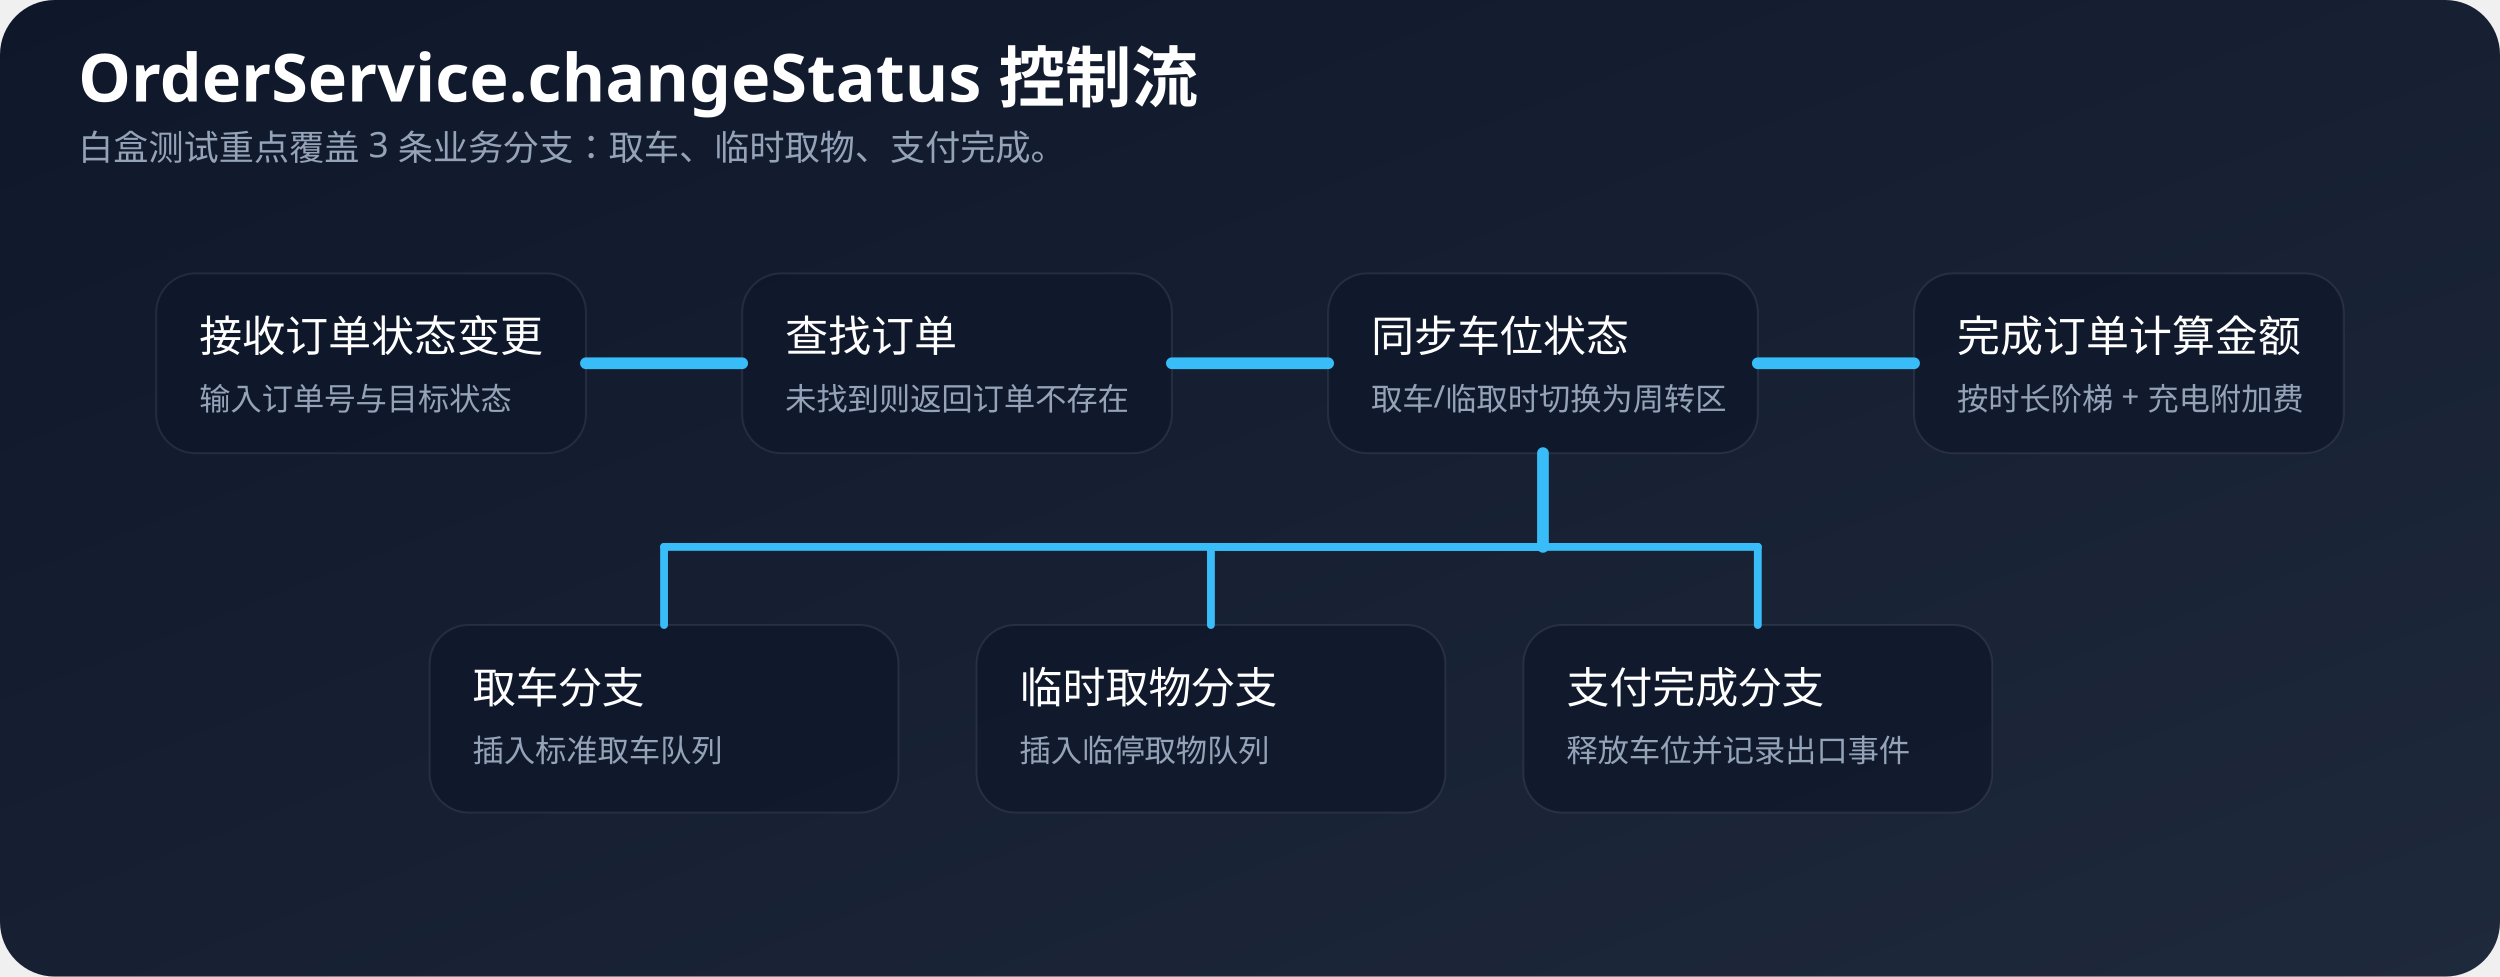
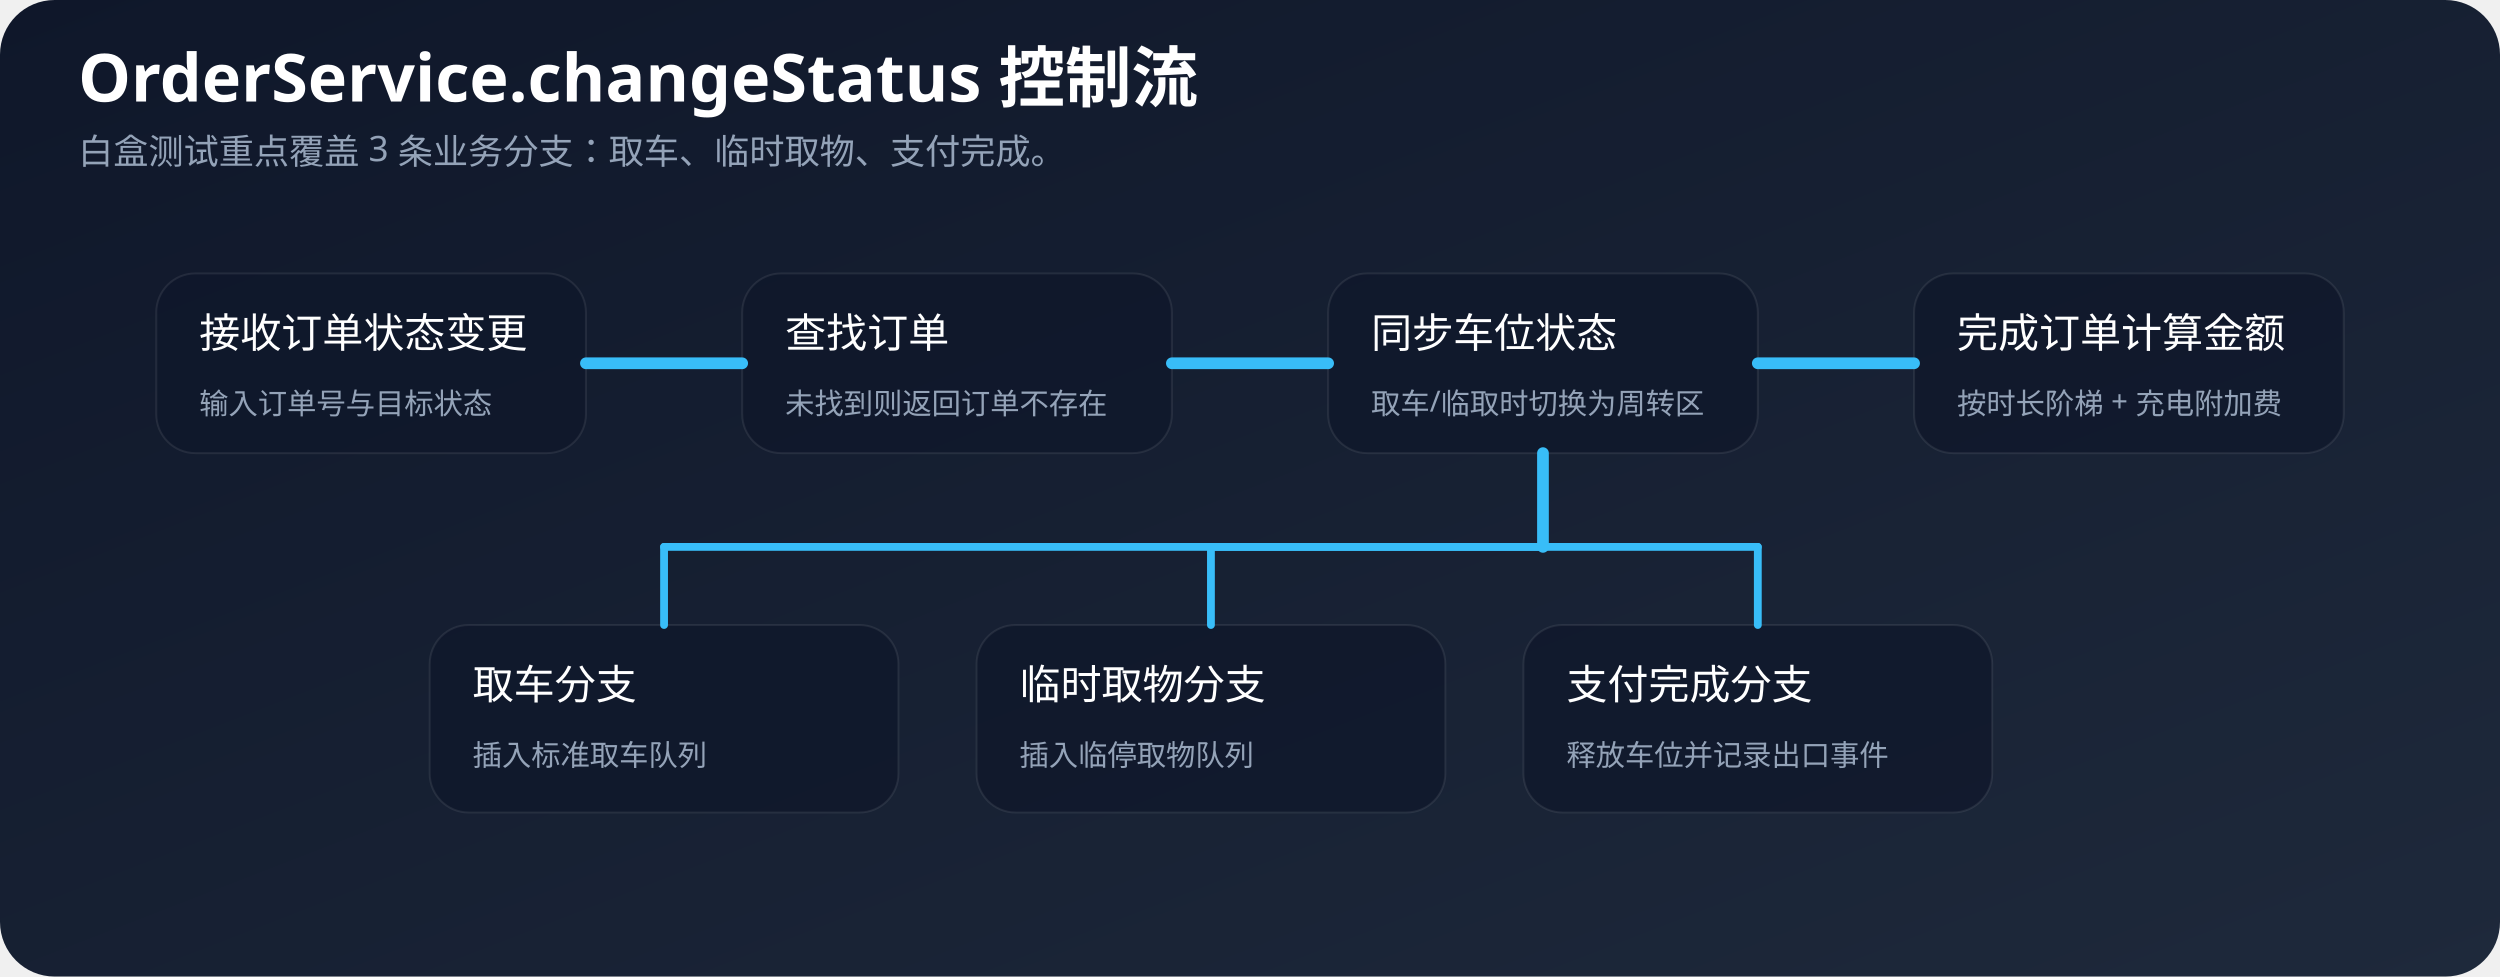
<svg xmlns="http://www.w3.org/2000/svg" width="1280" height="500" viewBox="0 0 1280 500">
  <defs>
    <linearGradient id="bg" x1="0" y1="0" x2="1" y2="1">
      <stop offset="0%" stop-color="#0f172a" />
      <stop offset="100%" stop-color="#1e293b" />
    </linearGradient>
  </defs>
  <rect width="1280" height="500" rx="28" fill="url(#bg)" />
-   <text x="40" y="52" font-size="34" font-weight="700" fill="#ffffff" font-family="Microsoft YaHei, Segoe UI">OrderService.changeStatus 控制流</text>
-   <text x="40" y="82" font-size="18" fill="#94a3b8" font-family="Microsoft YaHei, Segoe UI">白盒测试重点覆盖 3 条业务分支：取车、临时取物、支付完成。</text>
+   <text x="40" y="52" font-size="34" fill="#ffffff" font-family="Microsoft YaHei, Segoe UI" font-weight="700">
+     <tspan x="40" dy="0">OrderService.changeStatus 控制流</tspan>
+   </text>
+   <text x="40" y="84" font-size="18" fill="#94a3b8" font-family="Microsoft YaHei, Segoe UI">
+     <tspan x="40" dy="0">白盒测试重点覆盖 3 条业务分支：取车、临时取物、支付完成。</tspan>
+   </text>
  <rect x="80" y="140" width="220" height="92" rx="20" fill="rgba(15,23,42,0.72)" stroke="rgba(255,255,255,0.08)" />
-   <text x="102" y="180" font-size="22" fill="#ffffff" font-family="Microsoft YaHei, Segoe UI">接收订单状态变更</text>
-   <text x="102" y="210" font-size="16" fill="#94a3b8" font-family="Microsoft YaHei, Segoe UI">输入订单号与目标状态</text>
+   <text x="102" y="178" font-size="21" fill="#ffffff" font-family="Microsoft YaHei, Segoe UI">
+     <tspan x="102" dy="0">接收订单状态变更</tspan>
+   </text>
+   <text x="102" y="212" font-size="15" fill="#94a3b8" font-family="Microsoft YaHei, Segoe UI">
+     <tspan x="102" dy="0">输入订单号与目标状态</tspan>
+   </text>
  <rect x="380" y="140" width="220" height="92" rx="20" fill="rgba(15,23,42,0.72)" stroke="rgba(255,255,255,0.08)" />
-   <text x="402" y="180" font-size="22" fill="#ffffff" font-family="Microsoft YaHei, Segoe UI">查找订单</text>
-   <text x="402" y="210" font-size="16" fill="#94a3b8" font-family="Microsoft YaHei, Segoe UI">未找到则返回订单不存在</text>
+   <text x="402" y="178" font-size="21" fill="#ffffff" font-family="Microsoft YaHei, Segoe UI">
+     <tspan x="402" dy="0">查找订单</tspan>
+   </text>
+   <text x="402" y="212" font-size="15" fill="#94a3b8" font-family="Microsoft YaHei, Segoe UI">
+     <tspan x="402" dy="0">未找到则返回订单不存在</tspan>
+   </text>
  <rect x="680" y="140" width="220" height="92" rx="20" fill="rgba(15,23,42,0.72)" stroke="rgba(255,255,255,0.08)" />
-   <text x="702" y="180" font-size="22" fill="#ffffff" font-family="Microsoft YaHei, Segoe UI">同步车位状态</text>
-   <text x="702" y="210" font-size="16" fill="#94a3b8" font-family="Microsoft YaHei, Segoe UI">取车/临取时切换为周转区</text>
+   <text x="702" y="178" font-size="21" fill="#ffffff" font-family="Microsoft YaHei, Segoe UI">
+     <tspan x="702" dy="0">同步车位状态</tspan>
+   </text>
+   <text x="702" y="212" font-size="15" fill="#94a3b8" font-family="Microsoft YaHei, Segoe UI">
+     <tspan x="702" dy="0">取车/临取时切换为周转区</tspan>
+   </text>
  <rect x="980" y="140" width="220" height="92" rx="20" fill="rgba(15,23,42,0.72)" stroke="rgba(255,255,255,0.08)" />
-   <text x="1002" y="180" font-size="22" fill="#ffffff" font-family="Microsoft YaHei, Segoe UI">完成订单计算金额</text>
-   <text x="1002" y="210" font-size="16" fill="#94a3b8" font-family="Microsoft YaHei, Segoe UI">按时长阶梯 + 充电附加费</text>
+   <text x="1002" y="178" font-size="21" fill="#ffffff" font-family="Microsoft YaHei, Segoe UI">
+     <tspan x="1002" dy="0">完成订单计算金额</tspan>
+   </text>
+   <text x="1002" y="212" font-size="15" fill="#94a3b8" font-family="Microsoft YaHei, Segoe UI">
+     <tspan x="1002" dy="0">按时长阶梯 + 充电附加费</tspan>
+   </text>
  <rect x="220" y="320" width="240" height="96" rx="20" fill="rgba(15,23,42,0.72)" stroke="rgba(255,255,255,0.08)" />
-   <text x="242" y="360" font-size="22" fill="#ffffff" font-family="Microsoft YaHei, Segoe UI">取车分支</text>
-   <text x="242" y="390" font-size="16" fill="#94a3b8" font-family="Microsoft YaHei, Segoe UI">插入标准取车队列</text>
+   <text x="242" y="358" font-size="21" fill="#ffffff" font-family="Microsoft YaHei, Segoe UI">
+     <tspan x="242" dy="0">取车分支</tspan>
+   </text>
+   <text x="242" y="392" font-size="15" fill="#94a3b8" font-family="Microsoft YaHei, Segoe UI">
+     <tspan x="242" dy="0">插入标准取车队列</tspan>
+   </text>
  <rect x="500" y="320" width="240" height="96" rx="20" fill="rgba(15,23,42,0.72)" stroke="rgba(255,255,255,0.08)" />
-   <text x="522" y="360" font-size="22" fill="#ffffff" font-family="Microsoft YaHei, Segoe UI">临时取物分支</text>
-   <text x="522" y="390" font-size="16" fill="#94a3b8" font-family="Microsoft YaHei, Segoe UI">插入临停取物队列</text>
+   <text x="522" y="358" font-size="21" fill="#ffffff" font-family="Microsoft YaHei, Segoe UI">
+     <tspan x="522" dy="0">临时取物分支</tspan>
+   </text>
+   <text x="522" y="392" font-size="15" fill="#94a3b8" font-family="Microsoft YaHei, Segoe UI">
+     <tspan x="522" dy="0">插入临停取物队列</tspan>
+   </text>
  <rect x="780" y="320" width="240" height="96" rx="20" fill="rgba(15,23,42,0.72)" stroke="rgba(255,255,255,0.08)" />
-   <text x="802" y="360" font-size="22" fill="#ffffff" font-family="Microsoft YaHei, Segoe UI">支付完成分支</text>
-   <text x="802" y="390" font-size="16" fill="#94a3b8" font-family="Microsoft YaHei, Segoe UI">释放车位并记录出口事件</text>
+   <text x="802" y="358" font-size="21" fill="#ffffff" font-family="Microsoft YaHei, Segoe UI">
+     <tspan x="802" dy="0">支付完成分支</tspan>
+   </text>
+   <text x="802" y="392" font-size="15" fill="#94a3b8" font-family="Microsoft YaHei, Segoe UI">
+     <tspan x="802" dy="0">释放车位并记录出口事件</tspan>
+   </text>
  <line x1="300" y1="186" x2="380" y2="186" stroke="#38bdf8" stroke-width="6" stroke-linecap="round" />
  <line x1="600" y1="186" x2="680" y2="186" stroke="#38bdf8" stroke-width="6" stroke-linecap="round" />
  <line x1="900" y1="186" x2="980" y2="186" stroke="#38bdf8" stroke-width="6" stroke-linecap="round" />
  <line x1="790" y1="232" x2="790" y2="280" stroke="#38bdf8" stroke-width="6" stroke-linecap="round" />
  <line x1="790" y1="280" x2="340" y2="280" stroke="#38bdf8" stroke-width="4" stroke-linecap="round" />
  <line x1="790" y1="280" x2="620" y2="280" stroke="#38bdf8" stroke-width="4" stroke-linecap="round" />
  <line x1="790" y1="280" x2="900" y2="280" stroke="#38bdf8" stroke-width="4" stroke-linecap="round" />
  <line x1="340" y1="280" x2="340" y2="320" stroke="#38bdf8" stroke-width="4" stroke-linecap="round" />
  <line x1="620" y1="280" x2="620" y2="320" stroke="#38bdf8" stroke-width="4" stroke-linecap="round" />
  <line x1="900" y1="280" x2="900" y2="320" stroke="#38bdf8" stroke-width="4" stroke-linecap="round" />
</svg>
